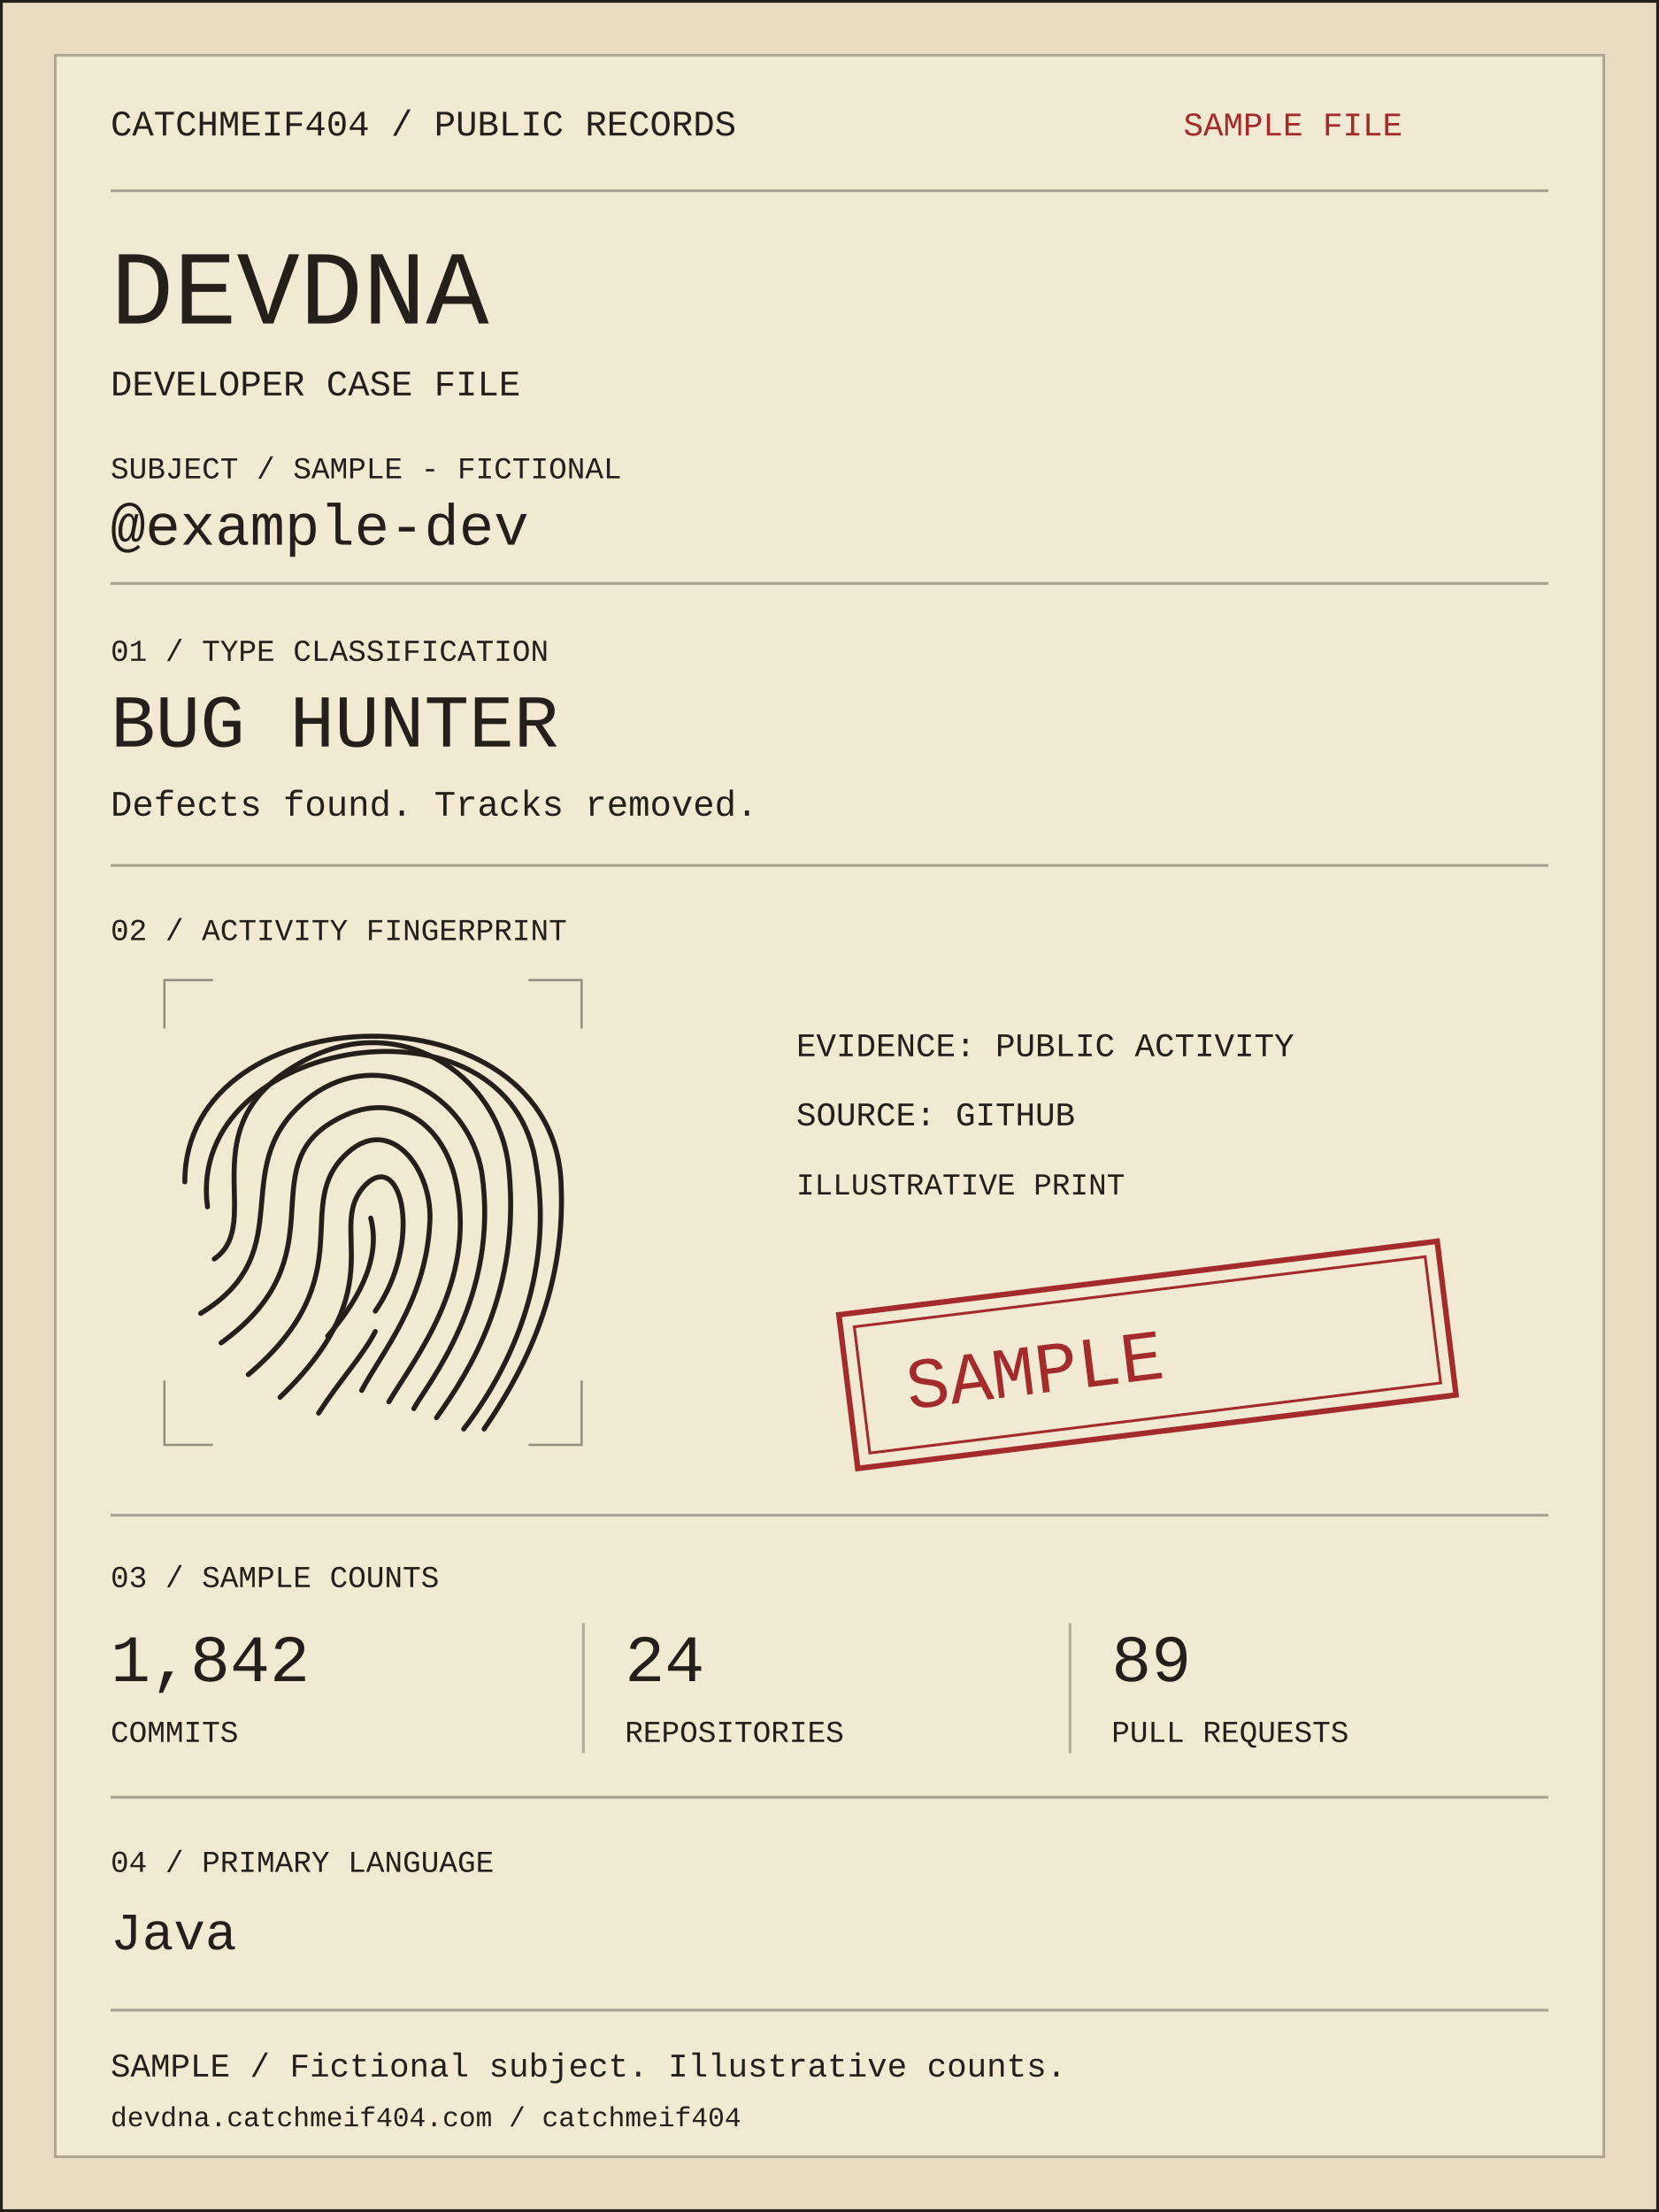
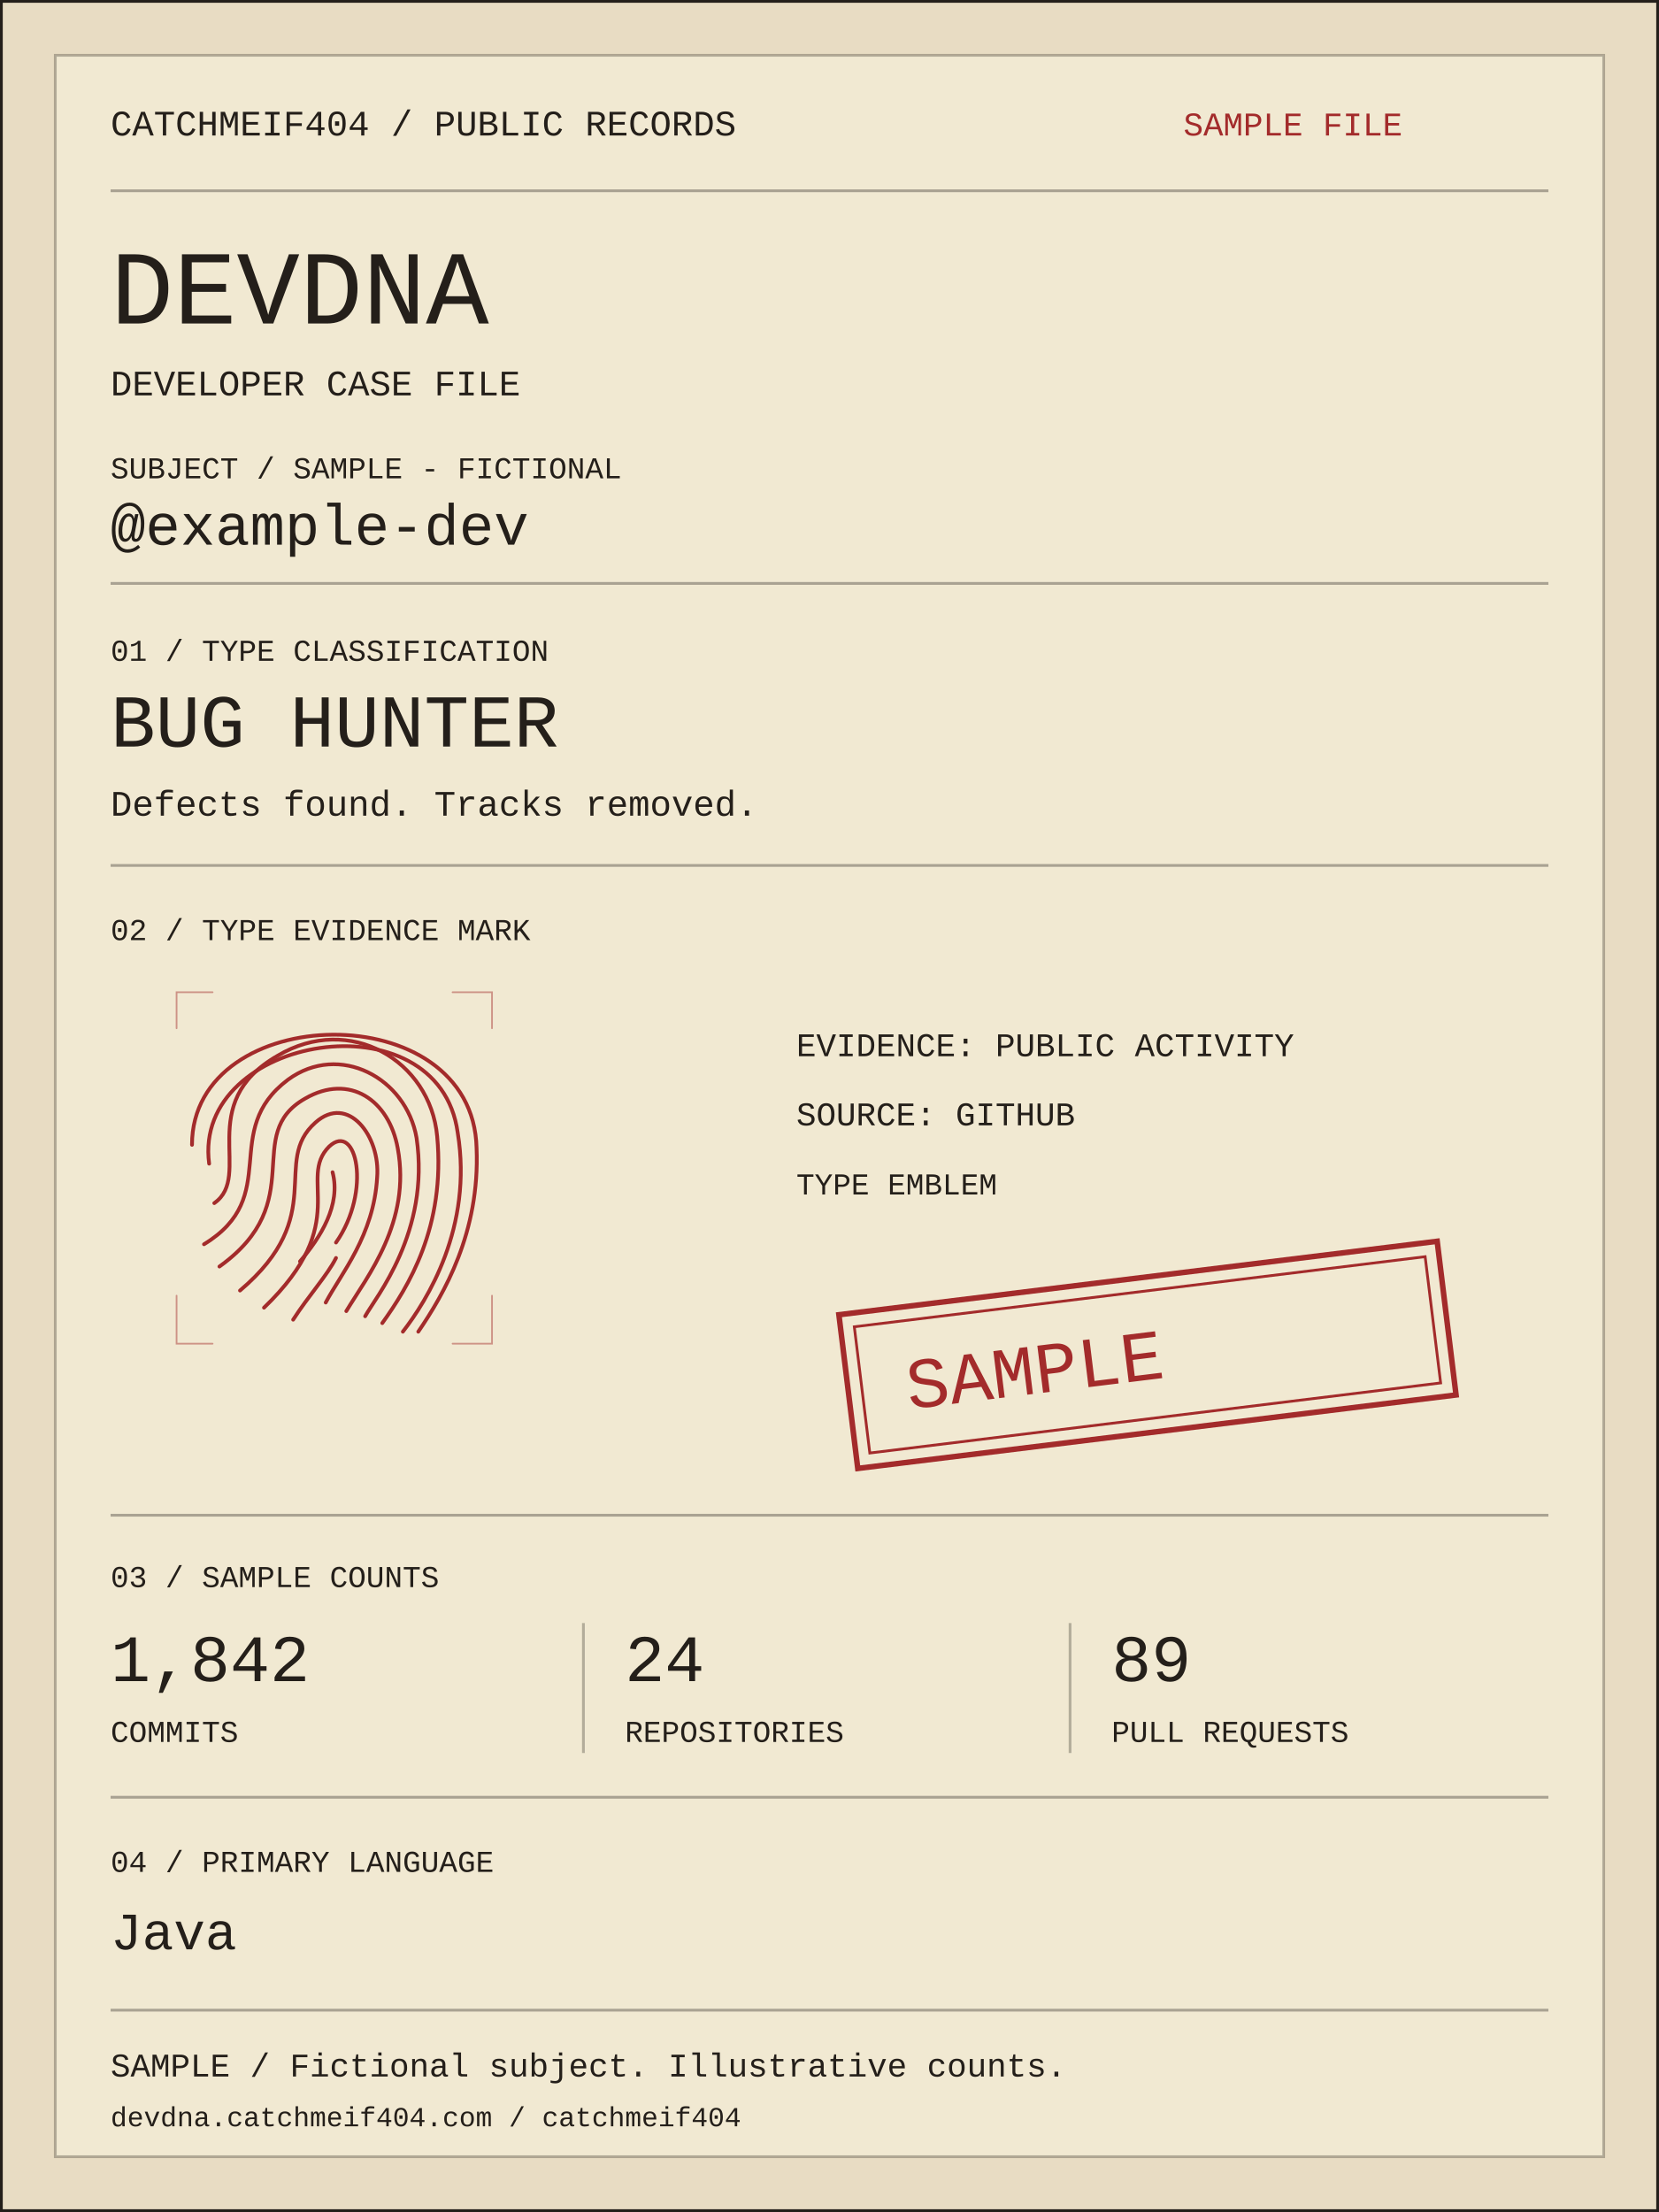
<svg xmlns="http://www.w3.org/2000/svg" width="600" height="800" viewBox="0 0 600 800" role="img" aria-label="DevDNA / SAMPLE / Case file / @example-dev / BUG HUNTER" font-family="'Courier Prime', 'Courier New', monospace" fill="#241f1a" letter-spacing="0">
  <rect x="0.5" y="0.5" width="599" height="799" fill="#e8dcc3" stroke="#241f1a" />
  <rect x="20" y="20" width="560" height="760" fill="#f1e9d2" stroke="#241f1a" stroke-opacity="0.3" />
  <path d="M40 69 H560 M40 211 H560 M40 313 H560 M40 548 H560 M40 650 H560 M40 727 H560" fill="none" stroke="#241f1a" stroke-opacity="0.35" />
  <text x="40" y="49" font-size="13.00" textLength="229.97" lengthAdjust="spacingAndGlyphs" fill="#241f1a" stroke="none">CATCHMEIF404 / PUBLIC RECORDS</text>
  <text x="428" y="49" font-size="12.00" textLength="80.52" lengthAdjust="spacingAndGlyphs" fill="#a32b2b" stroke="none">SAMPLE FILE</text>
  <text x="40" y="117" font-size="38.00" textLength="139.08" lengthAdjust="spacingAndGlyphs" fill="#241f1a" stroke="none">DEVDNA</text>
  <text x="40" y="143" font-size="13.00" textLength="150.67" lengthAdjust="spacingAndGlyphs" fill="#241f1a" stroke="none">DEVELOPER CASE FILE</text>
  <text x="40" y="173" font-size="11.00" textLength="187.88" lengthAdjust="spacingAndGlyphs" fill="#241f1a" stroke="none">SUBJECT / SAMPLE - FICTIONAL</text>
  <text x="40" y="197" font-size="21.00" textLength="153.72" lengthAdjust="spacingAndGlyphs" fill="#241f1a" stroke="none">@example-dev</text>
  <text x="40" y="239" font-size="11.00" textLength="161.04" lengthAdjust="spacingAndGlyphs" fill="#241f1a" stroke="none">01 / TYPE CLASSIFICATION</text>
  <text x="40" y="270" font-size="27.00" textLength="164.70" lengthAdjust="spacingAndGlyphs" fill="#241f1a" stroke="none">BUG HUNTER</text>
  <text x="40" y="295" font-size="13.00" textLength="237.90" lengthAdjust="spacingAndGlyphs" fill="#241f1a" stroke="none">Defects found. Tracks removed.</text>
-   <text x="40" y="340" font-size="11.00" textLength="167.75" lengthAdjust="spacingAndGlyphs" fill="#241f1a" stroke="none">02 / ACTIVITY FINGERPRINT</text>
-   <g transform="translate(57 352) scale(0.82)" fill="none" stroke="#241f1a" stroke-width="2.2" stroke-linecap="round" aria-hidden="true">
+   <text x="40" y="340" font-size="11.00" textLength="154.33" lengthAdjust="spacingAndGlyphs" fill="#241f1a" stroke="none">02 / TYPE EVIDENCE MARK</text>
+   <g transform="translate(62 357) scale(0.62)" fill="none" stroke="#a32b2b" stroke-width="2.2" stroke-linecap="round" aria-hidden="true">
    <path d="M12 92 C12 8 176 4 178 94 C180 143 159 179 144 201" />
    <path d="M22 103 C12 28 156 4 167 85 C176 140 149 183 135 201" />
    <path d="M25 126 C48 110 13 68 62 40 C104 15 151 43 155 87 C160 140 138 175 123 196" />
    <path d="M19 150 C65 122 28 84 68 54 C98 32 137 53 143 88 C151 143 119 181 113 192" />
    <path d="M28 163 C81 125 41 86 78 65 C104 50 127 66 132 94 C140 137 114 169 102 189" />
    <path d="M40 177 C92 133 58 102 84 79 C103 62 122 87 120 111 C118 145 99 167 90 184" />
    <path d="M54 187 C106 137 73 112 92 93 C108 78 117 119 96 149" />
    <path d="M71 194 C80 180 91 168 96 158 M94 108 C99 127 87 146 75 160" />
    <path d="M3 24 V3 H24 M164 3 H187 V24 M3 180 V208 H24 M164 208 H187 V180" stroke-opacity="0.45" stroke-width="1" />
  </g>
  <text x="288" y="382" font-size="12.00" textLength="183.00" lengthAdjust="spacingAndGlyphs" fill="#241f1a" stroke="none">EVIDENCE: PUBLIC ACTIVITY</text>
  <text x="288" y="407" font-size="12.00" textLength="102.48" lengthAdjust="spacingAndGlyphs" fill="#241f1a" stroke="none">SOURCE: GITHUB</text>
-   <text x="288" y="432" font-size="11.00" textLength="120.78" lengthAdjust="spacingAndGlyphs" fill="#241f1a" stroke="none">ILLUSTRATIVE PRINT</text>
+   <text x="288" y="432" font-size="11.00" textLength="73.81" lengthAdjust="spacingAndGlyphs" fill="#241f1a" stroke="none">TYPE EMBLEM</text>
  <g transform="rotate(-7 415 490)" fill="none" stroke="#a32b2b">
    <rect x="306" y="462" width="218" height="56" stroke-width="2" />
    <rect x="311" y="467" width="208" height="46" />
    <text x="327" y="499" font-size="26.00" textLength="95.16" lengthAdjust="spacingAndGlyphs" fill="#a32b2b" stroke="none">SAMPLE</text>
  </g>
  <text x="40" y="574" font-size="11.00" textLength="120.78" lengthAdjust="spacingAndGlyphs" fill="#241f1a" stroke="none">03 / SAMPLE COUNTS</text>
  <path d="M211 587 V634 M387 587 V634" stroke="#241f1a" stroke-opacity="0.3" />
  <text x="40" y="608" font-size="24.00" textLength="73.20" lengthAdjust="spacingAndGlyphs" fill="#241f1a" stroke="none">1,842</text>
  <text x="226" y="608" font-size="24.00" textLength="29.28" lengthAdjust="spacingAndGlyphs" fill="#241f1a" stroke="none">24</text>
  <text x="402" y="608" font-size="24.00" textLength="29.28" lengthAdjust="spacingAndGlyphs" fill="#241f1a" stroke="none">89</text>
  <text x="40" y="630" font-size="11.00" textLength="46.97" lengthAdjust="spacingAndGlyphs" fill="#241f1a" stroke="none">COMMITS</text>
  <text x="226" y="630" font-size="11.00" textLength="80.52" lengthAdjust="spacingAndGlyphs" fill="#241f1a" stroke="none">REPOSITORIES</text>
  <text x="402" y="630" font-size="11.00" textLength="87.23" lengthAdjust="spacingAndGlyphs" fill="#241f1a" stroke="none">PULL REQUESTS</text>
  <text x="40" y="677" font-size="11.00" textLength="140.91" lengthAdjust="spacingAndGlyphs" fill="#241f1a" stroke="none">04 / PRIMARY LANGUAGE</text>
  <text x="40" y="705" font-size="19.00" textLength="46.36" lengthAdjust="spacingAndGlyphs" fill="#241f1a" stroke="none">Java</text>
  <text x="40" y="751" font-size="12.00" textLength="351.36" lengthAdjust="spacingAndGlyphs" fill="#241f1a" stroke="none">SAMPLE / Fictional subject. Illustrative counts.</text>
  <text x="40" y="769" font-size="10.00" textLength="231.80" lengthAdjust="spacingAndGlyphs" fill="#241f1a" stroke="none">devdna.catchmeif404.com / catchmeif404</text>
</svg>
